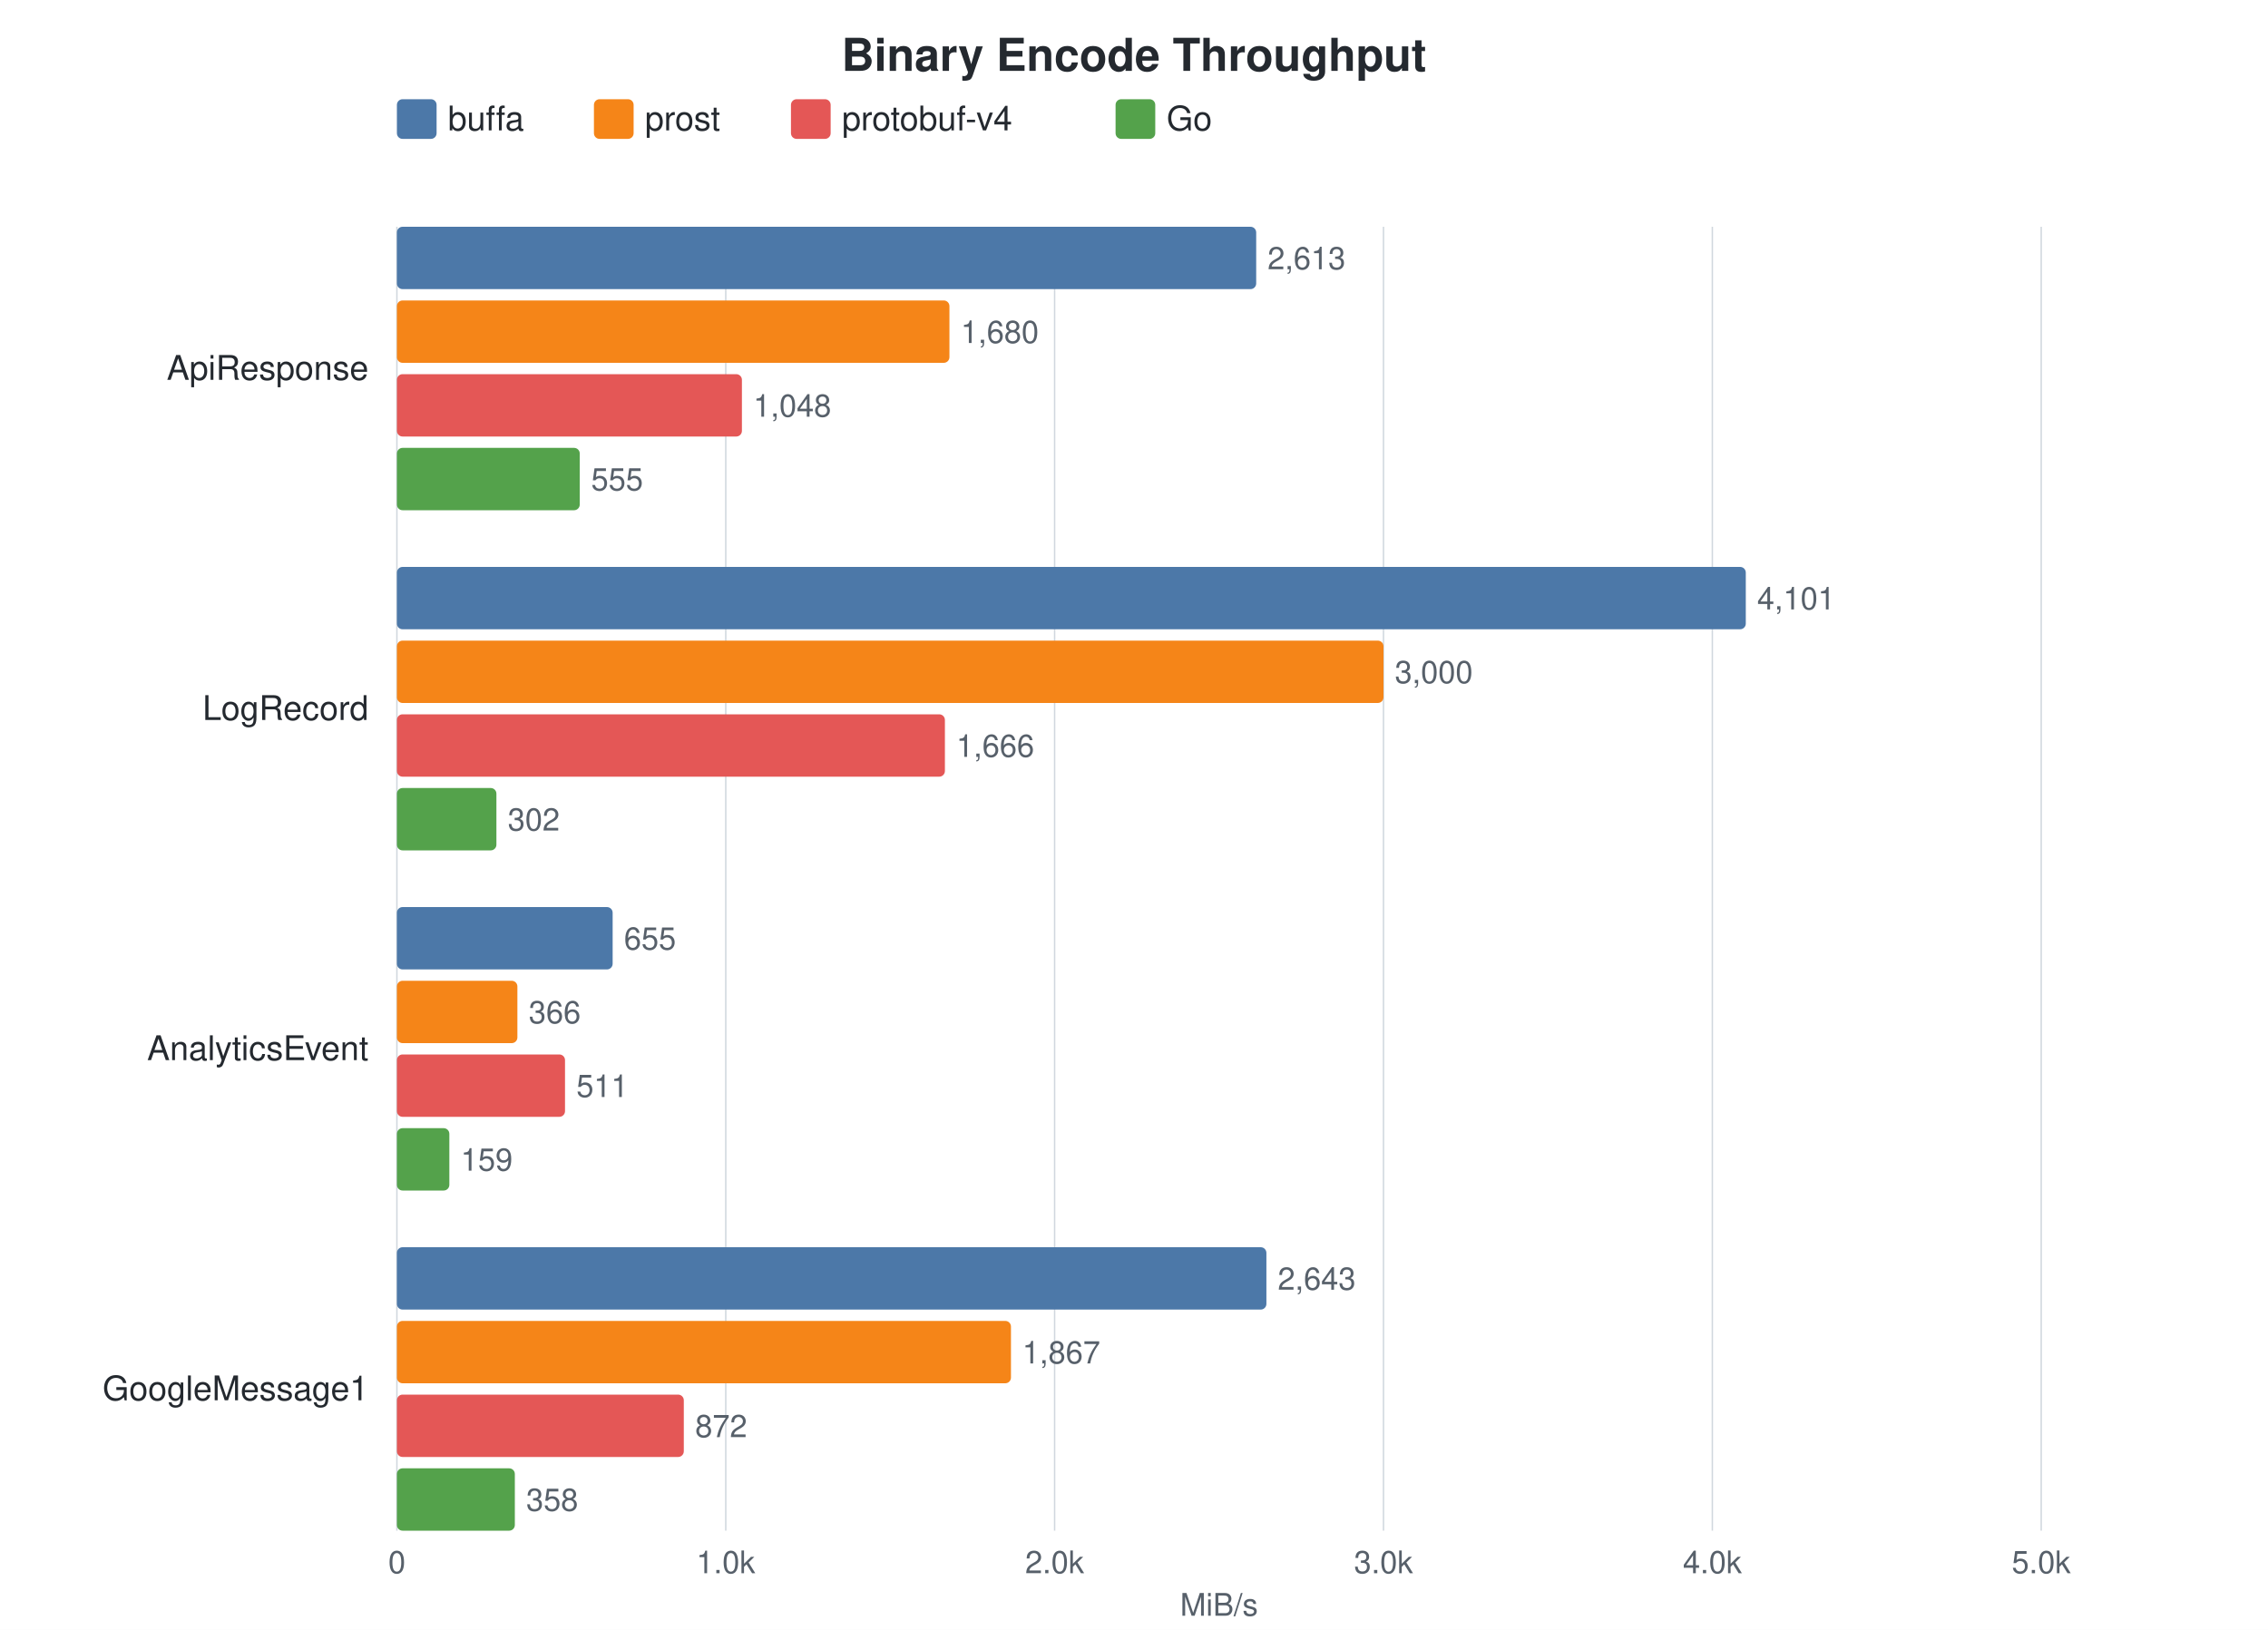
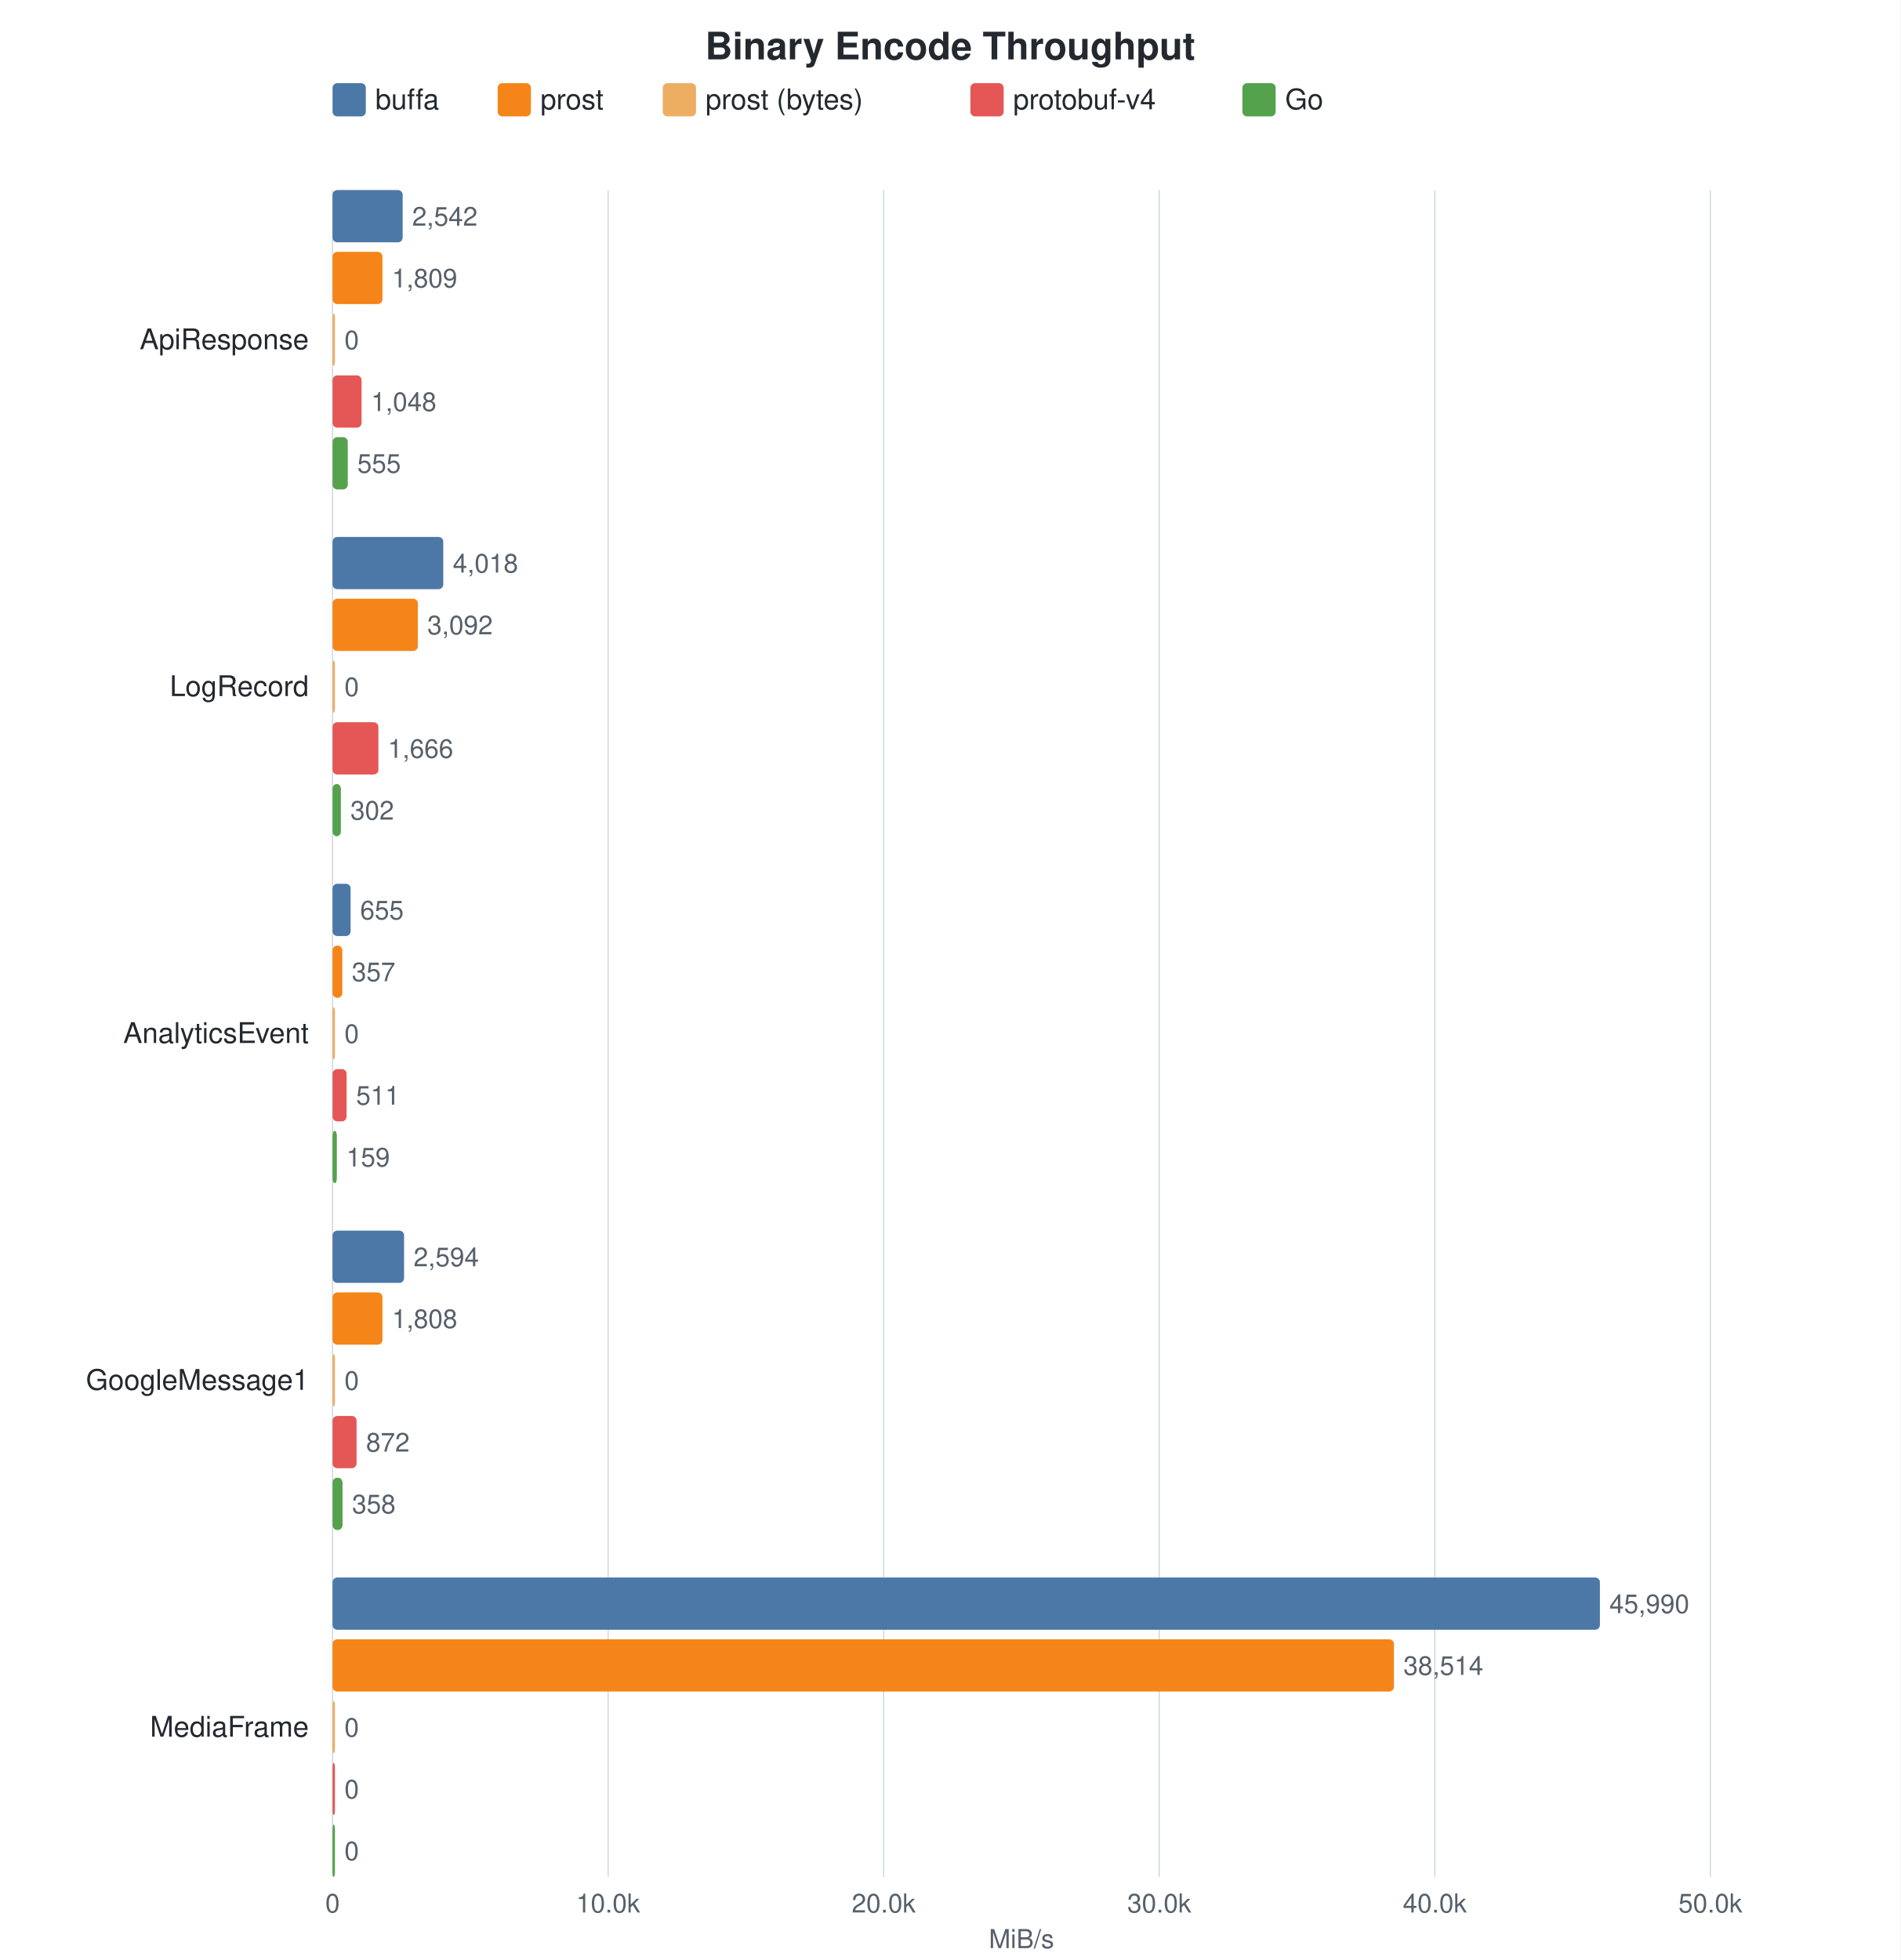
- <svg xmlns="http://www.w3.org/2000/svg" width="800" height="575" viewBox="0 0 800 575">
+ <svg xmlns="http://www.w3.org/2000/svg" width="800" height="825" viewBox="0 0 800 825">
  <style>
    text { font-family: -apple-system, BlinkMacSystemFont, "Segoe UI", Helvetica, Arial, sans-serif; }
    .title { font-size: 16px; font-weight: 600; fill: #24292f; }
    .label { font-size: 12px; fill: #24292f; }
    .value { font-size: 11px; fill: #57606a; }
    .axis-label { font-size: 11px; fill: #57606a; }
    .legend-text { font-size: 12px; fill: #24292f; }
    .grid { stroke: #d0d7de; stroke-width: 0.5; }
  </style>
  <rect width="100%" height="100%" fill="white" />
  <text x="400.0" y="25" text-anchor="middle" class="title">Binary Encode Throughput</text>
  <rect x="140" y="35" width="14" height="14" rx="2" fill="#4C78A8" />
  <text x="158" y="46" class="legend-text">buffa</text>
  <rect x="209.5" y="35" width="14" height="14" rx="2" fill="#F58518" />
  <text x="227.5" y="46" class="legend-text">prost</text>
-   <rect x="279.0" y="35" width="14" height="14" rx="2" fill="#E45756" />
-   <text x="297.0" y="46" class="legend-text">protobuf-v4</text>
-   <rect x="393.5" y="35" width="14" height="14" rx="2" fill="#54A24B" />
-   <text x="411.5" y="46" class="legend-text">Go</text>
-   <line x1="140.0" y1="80" x2="140.0" y2="540" class="grid" />
-   <text x="140.0" y="555" text-anchor="middle" class="axis-label">0</text>
-   <line x1="256.0" y1="80" x2="256.0" y2="540" class="grid" />
-   <text x="256.0" y="555" text-anchor="middle" class="axis-label">1.0k</text>
-   <line x1="372.0" y1="80" x2="372.0" y2="540" class="grid" />
-   <text x="372.0" y="555" text-anchor="middle" class="axis-label">2.0k</text>
-   <line x1="488.0" y1="80" x2="488.0" y2="540" class="grid" />
-   <text x="488.0" y="555" text-anchor="middle" class="axis-label">3.0k</text>
-   <line x1="604.0" y1="80" x2="604.0" y2="540" class="grid" />
-   <text x="604.0" y="555" text-anchor="middle" class="axis-label">4.0k</text>
-   <line x1="720.0" y1="80" x2="720.0" y2="540" class="grid" />
-   <text x="720.0" y="555" text-anchor="middle" class="axis-label">5.0k</text>
-   <text x="430.0" y="570" text-anchor="middle" class="axis-label">MiB/s</text>
-   <text x="130" y="134.0" text-anchor="end" class="label">ApiResponse</text>
-   <rect x="140" y="80.0" width="303.1" height="22" rx="2" fill="#4C78A8" />
-   <text x="447.1" y="95.0" class="value">2,613</text>
-   <rect x="140" y="106.0" width="194.9" height="22" rx="2" fill="#F58518" />
-   <text x="338.9" y="121.0" class="value">1,680</text>
-   <rect x="140" y="132.0" width="121.7" height="22" rx="2" fill="#E45756" />
-   <text x="265.7" y="147.0" class="value">1,048</text>
-   <rect x="140" y="158.0" width="64.5" height="22" rx="2" fill="#54A24B" />
-   <text x="208.5" y="173.0" class="value">555</text>
-   <text x="130" y="254.0" text-anchor="end" class="label">LogRecord</text>
-   <rect x="140" y="200.0" width="475.8" height="22" rx="2" fill="#4C78A8" />
-   <text x="619.8" y="215.0" class="value">4,101</text>
-   <rect x="140" y="226.0" width="348.0" height="22" rx="2" fill="#F58518" />
-   <text x="492.0" y="241.0" class="value">3,000</text>
-   <rect x="140" y="252.0" width="193.3" height="22" rx="2" fill="#E45756" />
-   <text x="337.3" y="267.0" class="value">1,666</text>
-   <rect x="140" y="278.0" width="35.1" height="22" rx="2" fill="#54A24B" />
-   <text x="179.1" y="293.0" class="value">302</text>
-   <text x="130" y="374.0" text-anchor="end" class="label">AnalyticsEvent</text>
-   <rect x="140" y="320.0" width="76.1" height="22" rx="2" fill="#4C78A8" />
-   <text x="220.1" y="335.0" class="value">655</text>
-   <rect x="140" y="346.0" width="42.5" height="22" rx="2" fill="#F58518" />
-   <text x="186.5" y="361.0" class="value">366</text>
-   <rect x="140" y="372.0" width="59.3" height="22" rx="2" fill="#E45756" />
-   <text x="203.3" y="387.0" class="value">511</text>
-   <rect x="140" y="398.0" width="18.5" height="22" rx="2" fill="#54A24B" />
-   <text x="162.5" y="413.0" class="value">159</text>
-   <text x="130" y="494.0" text-anchor="end" class="label">GoogleMessage1</text>
-   <rect x="140" y="440.0" width="306.7" height="22" rx="2" fill="#4C78A8" />
-   <text x="450.7" y="455.0" class="value">2,643</text>
-   <rect x="140" y="466.0" width="216.6" height="22" rx="2" fill="#F58518" />
-   <text x="360.6" y="481.0" class="value">1,867</text>
-   <rect x="140" y="492.0" width="101.2" height="22" rx="2" fill="#E45756" />
-   <text x="245.2" y="507.0" class="value">872</text>
-   <rect x="140" y="518.0" width="41.6" height="22" rx="2" fill="#54A24B" />
-   <text x="185.6" y="533.0" class="value">358</text>
+   <rect x="279.0" y="35" width="14" height="14" rx="2" fill="#EEAE62" />
+   <text x="297.0" y="46" class="legend-text">prost (bytes)</text>
+   <rect x="408.5" y="35" width="14" height="14" rx="2" fill="#E45756" />
+   <text x="426.5" y="46" class="legend-text">protobuf-v4</text>
+   <rect x="523.0" y="35" width="14" height="14" rx="2" fill="#54A24B" />
+   <text x="541.0" y="46" class="legend-text">Go</text>
+   <line x1="140.0" y1="80" x2="140.0" y2="790" class="grid" />
+   <text x="140.0" y="805" text-anchor="middle" class="axis-label">0</text>
+   <line x1="256.0" y1="80" x2="256.0" y2="790" class="grid" />
+   <text x="256.0" y="805" text-anchor="middle" class="axis-label">10.0k</text>
+   <line x1="372.0" y1="80" x2="372.0" y2="790" class="grid" />
+   <text x="372.0" y="805" text-anchor="middle" class="axis-label">20.0k</text>
+   <line x1="488.0" y1="80" x2="488.0" y2="790" class="grid" />
+   <text x="488.0" y="805" text-anchor="middle" class="axis-label">30.0k</text>
+   <line x1="604.0" y1="80" x2="604.0" y2="790" class="grid" />
+   <text x="604.0" y="805" text-anchor="middle" class="axis-label">40.0k</text>
+   <line x1="720.0" y1="80" x2="720.0" y2="790" class="grid" />
+   <text x="720.0" y="805" text-anchor="middle" class="axis-label">50.0k</text>
+   <text x="430.0" y="820" text-anchor="middle" class="axis-label">MiB/s</text>
+   <text x="130" y="147.0" text-anchor="end" class="label">ApiResponse</text>
+   <rect x="140" y="80.0" width="29.5" height="22" rx="2" fill="#4C78A8" />
+   <text x="173.5" y="95.0" class="value">2,542</text>
+   <rect x="140" y="106.0" width="21.0" height="22" rx="2" fill="#F58518" />
+   <text x="165.0" y="121.0" class="value">1,809</text>
+   <rect x="140" y="132.0" width="1.0" height="22" rx="2" fill="#EEAE62" />
+   <text x="145.0" y="147.0" class="value">0</text>
+   <rect x="140" y="158.0" width="12.2" height="22" rx="2" fill="#E45756" />
+   <text x="156.2" y="173.0" class="value">1,048</text>
+   <rect x="140" y="184.0" width="6.4" height="22" rx="2" fill="#54A24B" />
+   <text x="150.4" y="199.0" class="value">555</text>
+   <text x="130" y="293.0" text-anchor="end" class="label">LogRecord</text>
+   <rect x="140" y="226.0" width="46.6" height="22" rx="2" fill="#4C78A8" />
+   <text x="190.6" y="241.0" class="value">4,018</text>
+   <rect x="140" y="252.0" width="35.9" height="22" rx="2" fill="#F58518" />
+   <text x="179.9" y="267.0" class="value">3,092</text>
+   <rect x="140" y="278.0" width="1.0" height="22" rx="2" fill="#EEAE62" />
+   <text x="145.0" y="293.0" class="value">0</text>
+   <rect x="140" y="304.0" width="19.3" height="22" rx="2" fill="#E45756" />
+   <text x="163.3" y="319.0" class="value">1,666</text>
+   <rect x="140" y="330.0" width="3.5" height="22" rx="2" fill="#54A24B" />
+   <text x="147.5" y="345.0" class="value">302</text>
+   <text x="130" y="439.0" text-anchor="end" class="label">AnalyticsEvent</text>
+   <rect x="140" y="372.0" width="7.6" height="22" rx="2" fill="#4C78A8" />
+   <text x="151.6" y="387.0" class="value">655</text>
+   <rect x="140" y="398.0" width="4.1" height="22" rx="2" fill="#F58518" />
+   <text x="148.1" y="413.0" class="value">357</text>
+   <rect x="140" y="424.0" width="1.0" height="22" rx="2" fill="#EEAE62" />
+   <text x="145.0" y="439.0" class="value">0</text>
+   <rect x="140" y="450.0" width="5.9" height="22" rx="2" fill="#E45756" />
+   <text x="149.9" y="465.0" class="value">511</text>
+   <rect x="140" y="476.0" width="1.8" height="22" rx="2" fill="#54A24B" />
+   <text x="145.8" y="491.0" class="value">159</text>
+   <text x="130" y="585.0" text-anchor="end" class="label">GoogleMessage1</text>
+   <rect x="140" y="518.0" width="30.1" height="22" rx="2" fill="#4C78A8" />
+   <text x="174.1" y="533.0" class="value">2,594</text>
+   <rect x="140" y="544.0" width="21.0" height="22" rx="2" fill="#F58518" />
+   <text x="165.0" y="559.0" class="value">1,808</text>
+   <rect x="140" y="570.0" width="1.0" height="22" rx="2" fill="#EEAE62" />
+   <text x="145.0" y="585.0" class="value">0</text>
+   <rect x="140" y="596.0" width="10.1" height="22" rx="2" fill="#E45756" />
+   <text x="154.1" y="611.0" class="value">872</text>
+   <rect x="140" y="622.0" width="4.2" height="22" rx="2" fill="#54A24B" />
+   <text x="148.2" y="637.0" class="value">358</text>
+   <text x="130" y="731.0" text-anchor="end" class="label">MediaFrame</text>
+   <rect x="140" y="664.0" width="533.5" height="22" rx="2" fill="#4C78A8" />
+   <text x="677.5" y="679.0" class="value">45,990</text>
+   <rect x="140" y="690.0" width="446.8" height="22" rx="2" fill="#F58518" />
+   <text x="590.8" y="705.0" class="value">38,514</text>
+   <rect x="140" y="716.0" width="1.0" height="22" rx="2" fill="#EEAE62" />
+   <text x="145.0" y="731.0" class="value">0</text>
+   <rect x="140" y="742.0" width="1.0" height="22" rx="2" fill="#E45756" />
+   <text x="145.0" y="757.0" class="value">0</text>
+   <rect x="140" y="768.0" width="1.0" height="22" rx="2" fill="#54A24B" />
+   <text x="145.0" y="783.0" class="value">0</text>
</svg>
